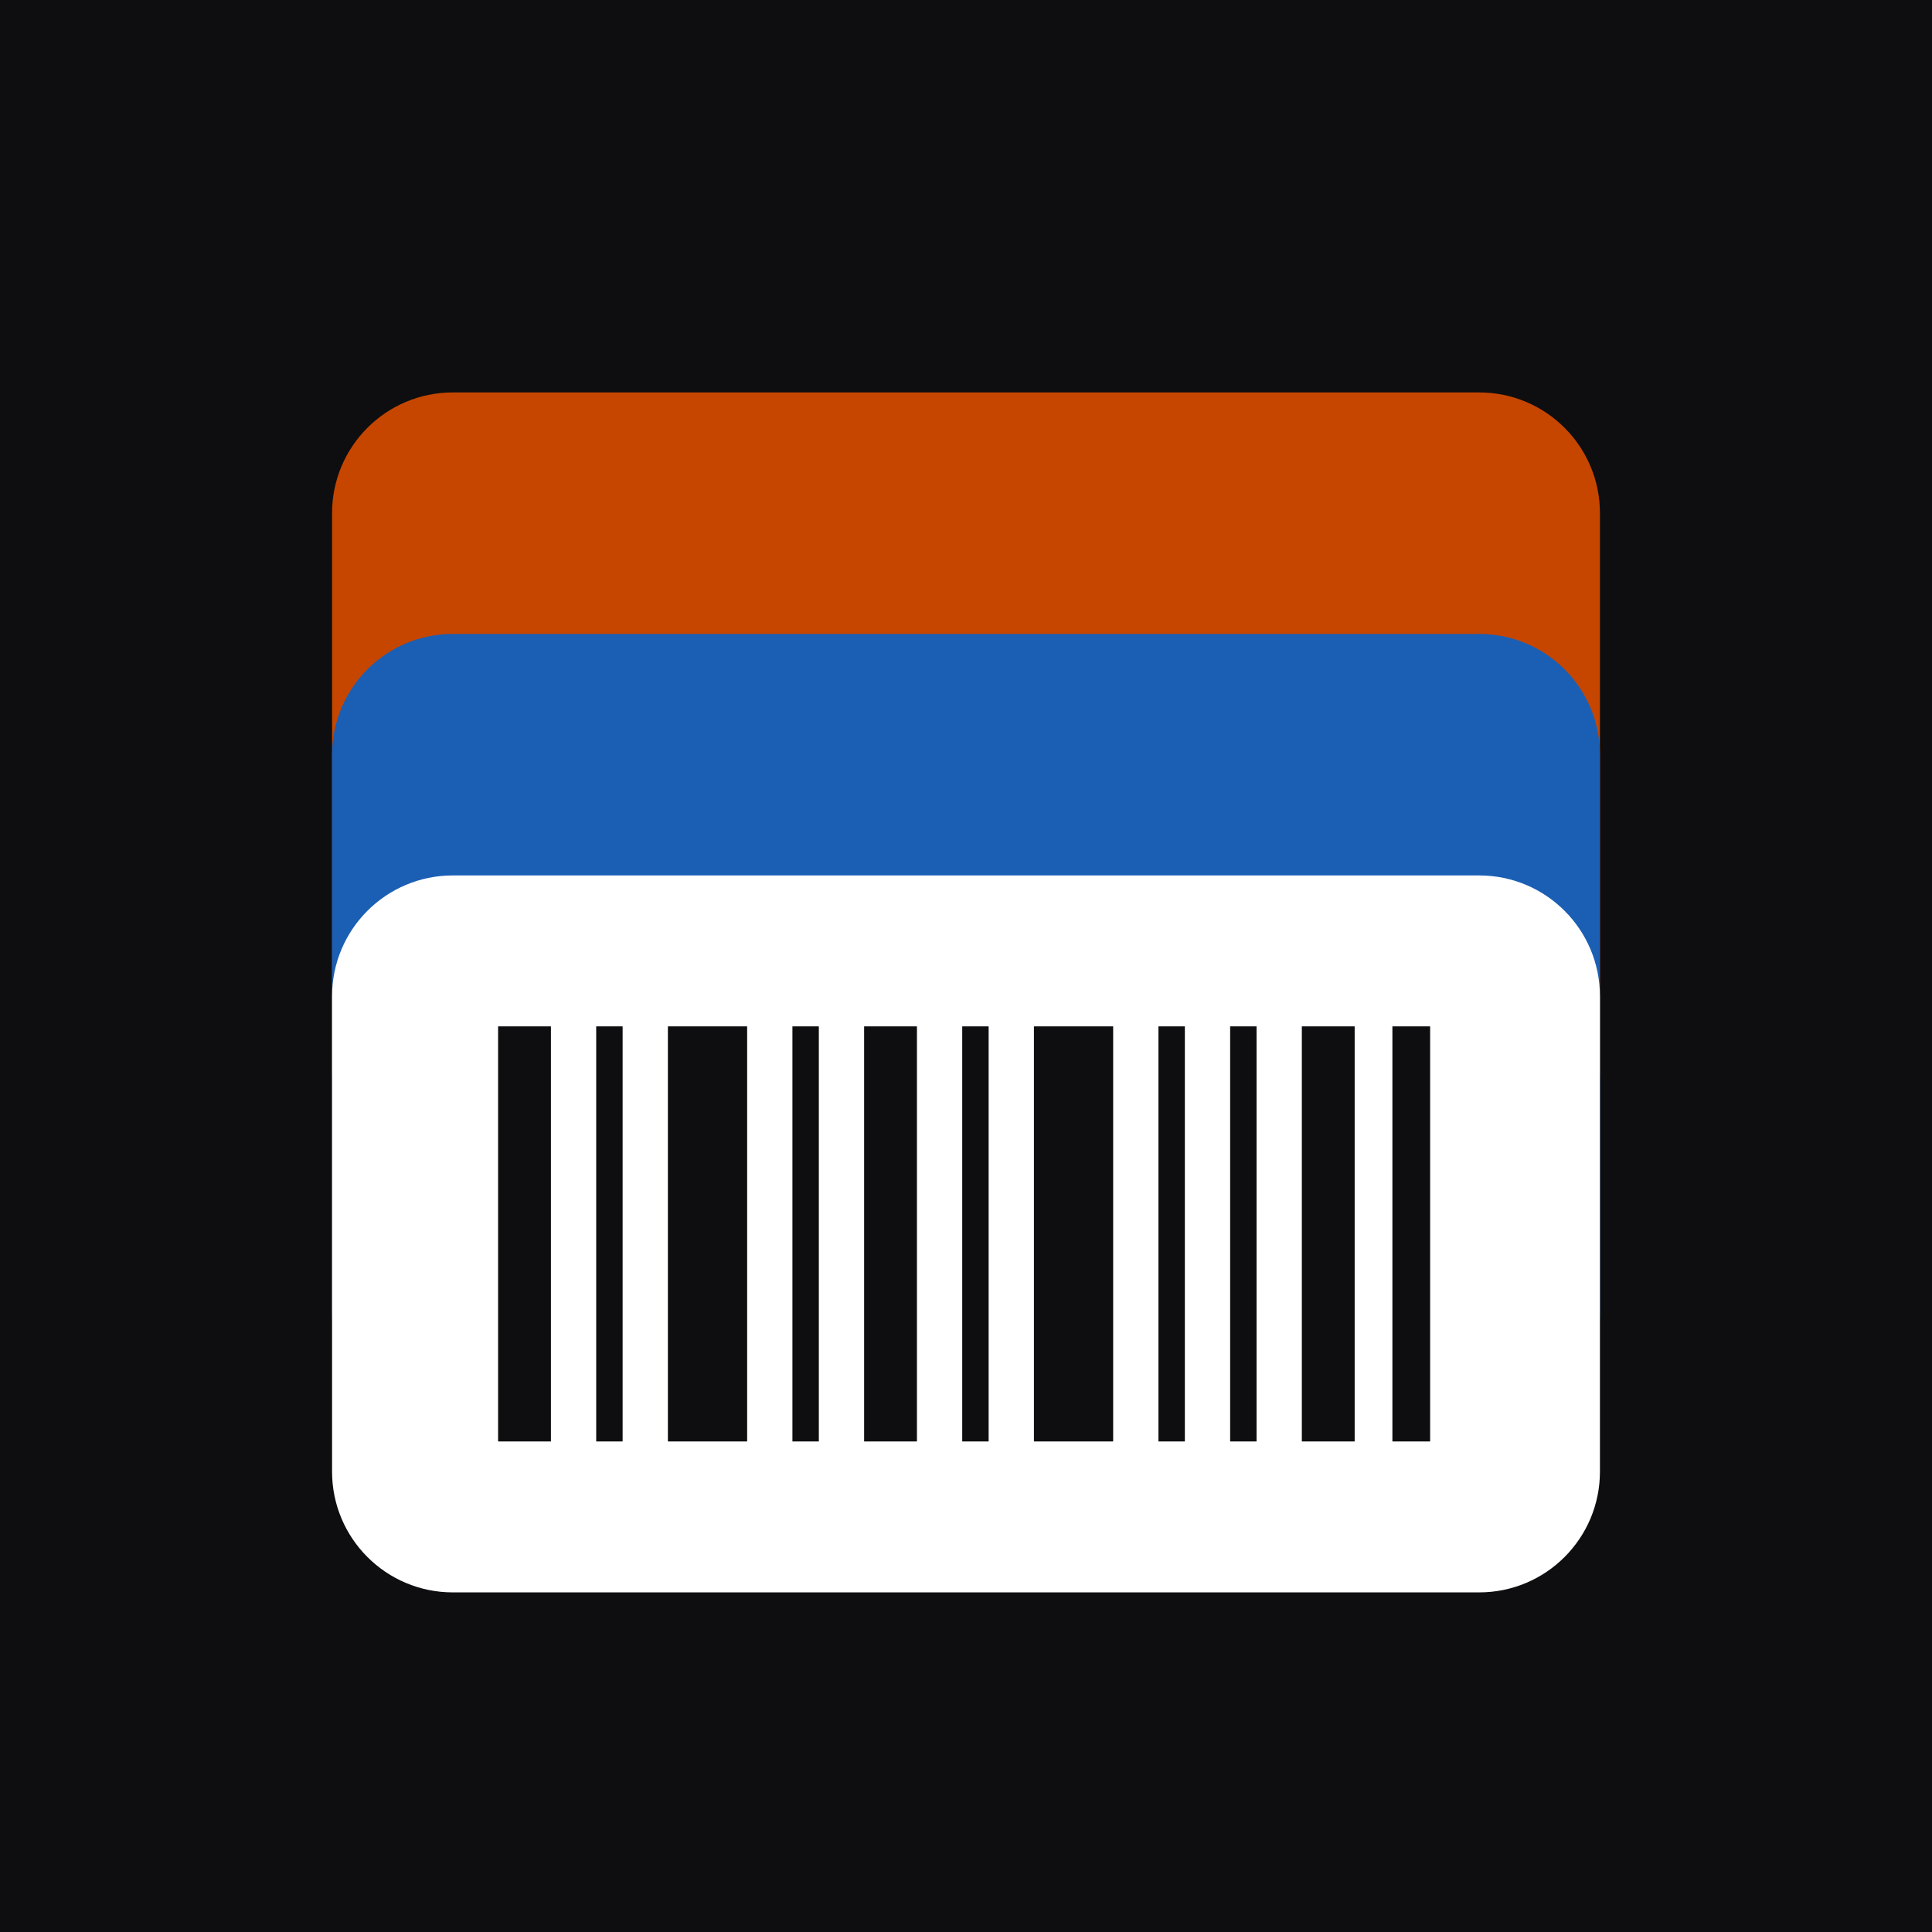
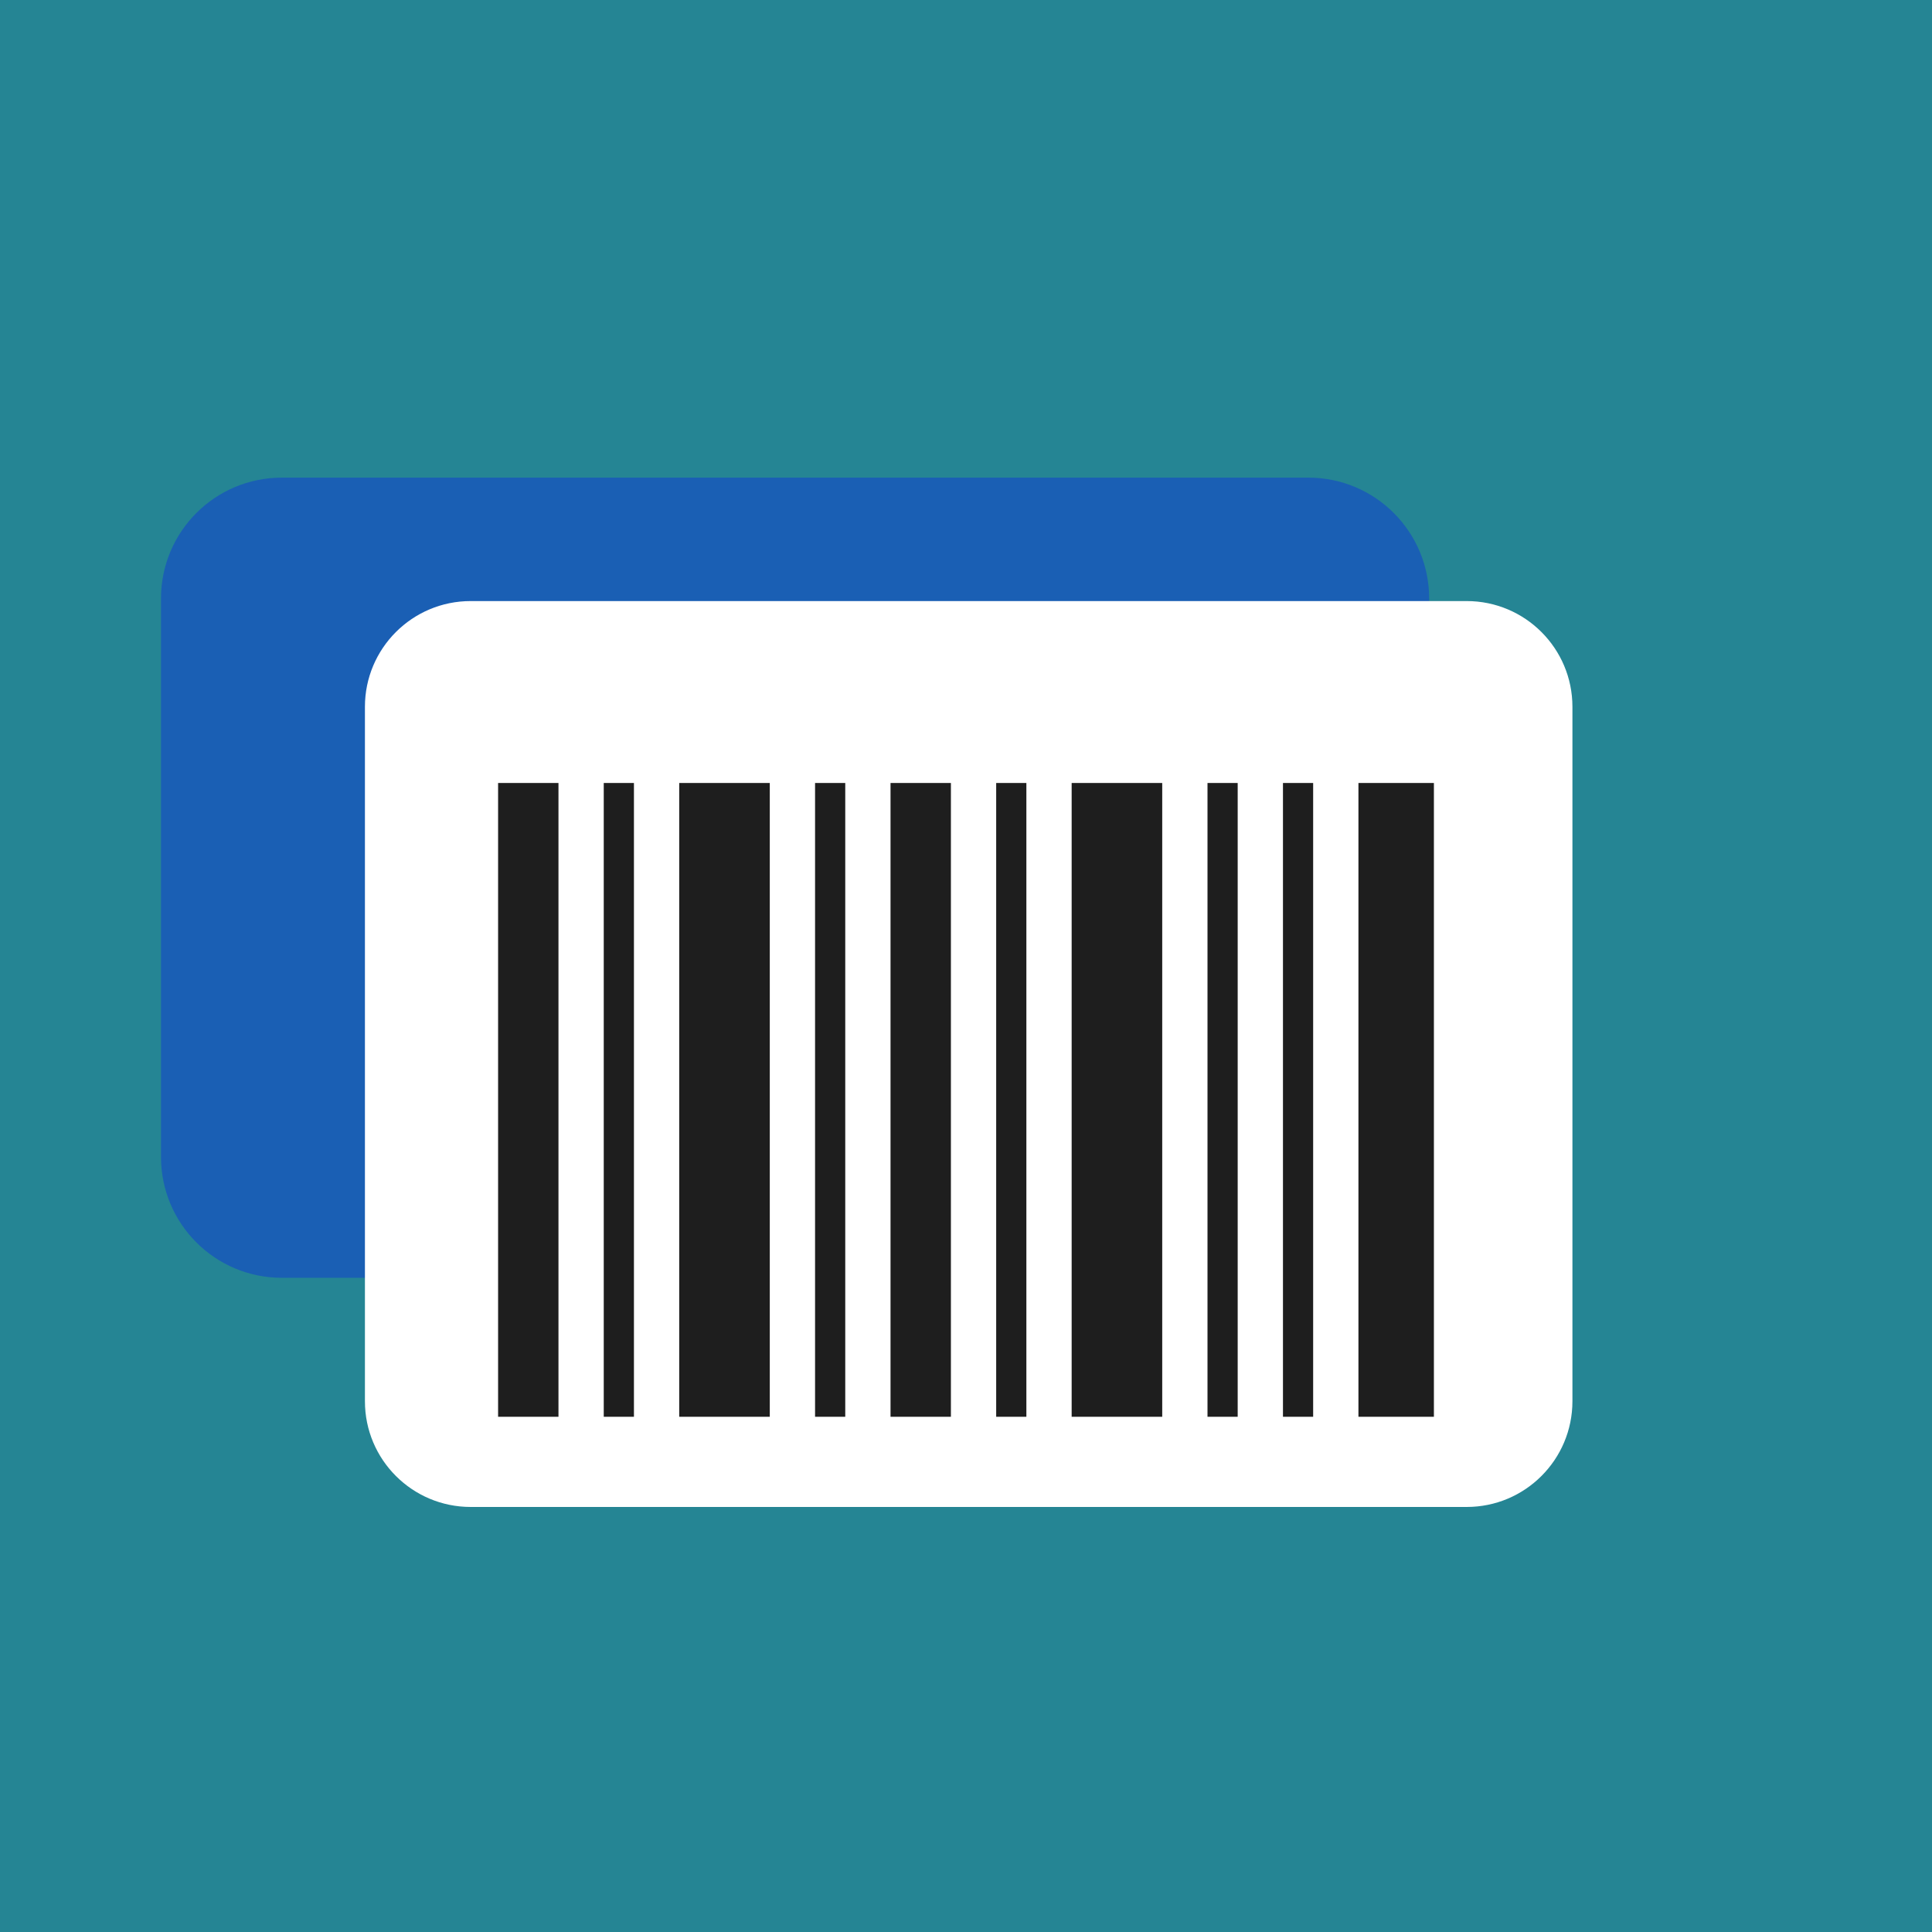
<svg xmlns="http://www.w3.org/2000/svg" viewBox="0 0 512 512">
-   <rect width="512" height="512" fill="#0e0e10" />
-   <rect x="88" y="104" width="336" height="212" rx="32" fill="#c64600" />
-   <rect x="88" y="168" width="336" height="212" rx="32" fill="#1a5fb4" />
-   <rect x="88" y="232" width="336" height="190" rx="32" fill="#ffffff" />
-   <g fill="#0e0e10">
-     <rect x="132" y="272" width="14" height="110" />
-     <rect x="158" y="272" width="7" height="110" />
-     <rect x="177" y="272" width="21" height="110" />
-     <rect x="210" y="272" width="7" height="110" />
-     <rect x="229" y="272" width="14" height="110" />
-     <rect x="255" y="272" width="7" height="110" />
-     <rect x="274" y="272" width="21" height="110" />
-     <rect x="307" y="272" width="7" height="110" />
-     <rect x="326" y="272" width="7" height="110" />
-     <rect x="345" y="272" width="14" height="110" />
-     <rect x="369" y="272" width="10" height="110" />
+   <rect width="512" height="512" fill="#258594" />
+   <rect x="42.67" y="126.58" width="336.07" height="212.05" rx="32" fill="#1a5fb4" />
+   <rect x="96.71" y="159.29" width="320" height="240.07" rx="28.02" fill="#ffffff" />
+   <g fill="#1e1e1e">
+     <rect x="132" y="207.5" width="16" height="167.96" />
+     <rect x="160" y="207.5" width="8" height="167.96" />
+     <rect x="180" y="207.5" width="24" height="167.96" />
+     <rect x="216" y="207.5" width="8" height="167.96" />
+     <rect x="236" y="207.5" width="16" height="167.96" />
+     <rect x="264" y="207.5" width="8" height="167.96" />
+     <rect x="284" y="207.5" width="24" height="167.96" />
+     <rect x="320" y="207.5" width="8" height="167.96" />
+     <rect x="340" y="207.5" width="8" height="167.96" />
+     <rect x="360" y="207.5" width="20" height="167.96" />
  </g>
</svg>
